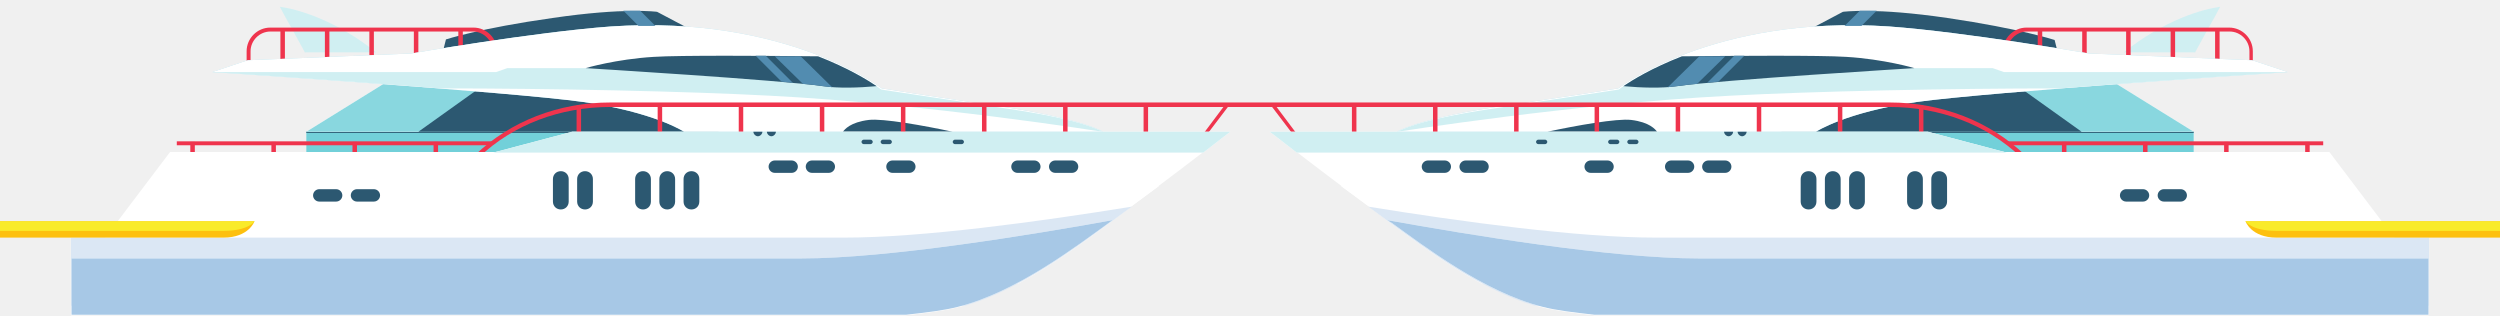
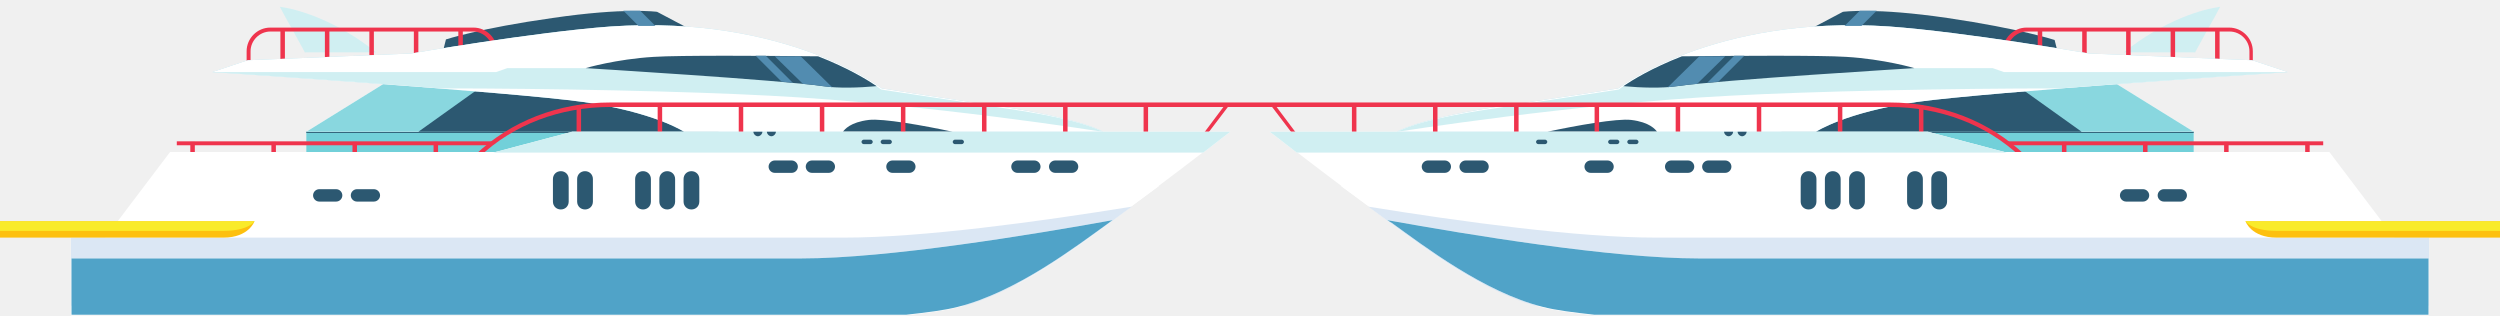
<svg xmlns="http://www.w3.org/2000/svg" version="1.1" id="Livello_1" x="0px" y="0px" viewBox="0 0 444 56" width="444" height="56" style="enable-background:new 0 0 444 56;" xml:space="preserve">
  <style type="text/css">
	.st0{fill:#D0EFF2;}
	.st1{fill:#2C5871;}
	.st2{fill:#EF344D;}
	.st3{fill:#FFFFFF;}
	.st4{fill:#72D0D9;}
	.st5{fill:#89D7DF;}
	.st6{fill:#A5D9E7;}
	.st7{fill:#DBE7F4;}
- 	.st8{fill:#A7C8E6;}
+ 	.st8{fill:#50A3C8;}
	.st9{fill:#FDC00F;}
	.st10{fill:#F9EB2A;}
	.st11{fill:#528CB0;}
</style>
  <g>
    <g>
      <g>
        <path class="st0" d="M389.8,9.4c0.8-1.5,1.6-2.9,2.3-4.2c0.8-1.4,1.7-3,2.2-4c-3,0.4-9.9,2.3-17.1,8.1H389.8z" />
      </g>
    </g>
    <path class="st1" d="M335.6,4.9c-4.9-0.3-9.5-0.3-13.6,0l5.3-2.8c0,0,5.7-0.8,18.6,1.1c12.9,1.9,19,3.9,19,3.9l0.4,1.6   C357.7,7.4,344.8,5.5,335.6,4.9z" />
    <g>
      <path class="st2" d="M399.5,11.6V9.1c0-1.9-1.6-3.5-3.5-3.5h-36c-1.9,0-3.5,1.6-3.5,3.5v2.4h-0.8V9.1c0-2.3,1.9-4.2,4.2-4.2h36    c2.3,0,4.2,1.9,4.2,4.2v2.4H399.5z" />
      <g>
        <rect x="393.4" y="5.3" class="st2" width="0.8" height="7" />
        <rect x="385.5" y="5.3" class="st2" width="0.8" height="7" />
        <rect x="377.6" y="5.3" class="st2" width="0.8" height="7" />
        <rect x="369.8" y="5.3" class="st2" width="0.8" height="7" />
        <rect x="361.9" y="5.3" class="st2" width="0.8" height="7" />
      </g>
    </g>
    <path class="st3" d="M238.1,33c17.5,3,40.8,6.4,56,6.4c29.2,0,92.6,0,129,0l2.2,2.9h6.1v9.2H271.8c-3.2-0.3-6.2-0.7-8.6-1.1   c-6.5-3.5-12.3-7.9-16-10.6C245.2,38.2,241.7,35.6,238.1,33z" />
    <rect x="325.9" y="23.4" class="st3" width="63.7" height="3.7" />
    <rect x="325.9" y="23.4" class="st4" width="63.7" height="3.7" />
    <rect x="325.9" y="23.4" class="st1" width="63.7" height="0.2" />
    <polygon class="st3" points="373.3,13.3 389.6,23.4 316.2,23.4 335.9,15.2  " />
    <polygon class="st5" points="373.3,13.3 389.6,23.4 316.2,23.4 335.9,15.2  " />
    <polygon class="st1" points="357.8,14.9 369.7,23.4 316.2,23.4 332.3,16.7  " />
    <path class="st6" d="M248.1,23.4h74.4c0,0,5.3-3.5,18-5.3c12.9-1.8,65.8-5.3,65.8-5.3l-6.3-2.1l-29-1.2c0,0-21.9-3.8-35.5-4.8   c-31.2-2.1-48.1,11-48.1,11s-8.6,1.4-22.4,3.4C251.3,21.3,248.1,23.4,248.1,23.4z" />
    <path class="st3" d="M248.1,23.4h74.4c0,0,5.3-3.5,18-5.3c12.9-1.8,65.8-5.3,65.8-5.3l-6.3-2.1l-29-1.2c0,0-21.9-3.8-35.5-4.8   c-31.2-2.1-48.1,11-48.1,11s-8.6,1.4-22.4,3.4C251.3,21.3,248.1,23.4,248.1,23.4z" />
    <path class="st1" d="M274.8,23.4c5.1-1.1,12.4-2.4,14.9-2.1c3.3,0.4,4.3,1.7,4.6,2.1H274.8z" />
    <path class="st0" d="M287.5,15.9c0,0,2.2-1.7,6.4-3.8h29.2h30.8l2,0.7h50.5c0,0-21.6,1.4-40.5,2.9c-19.6,0-43.7,0.5-58.7,1.3   c-27.5,1.4-59,6.4-59,6.4s3.1-2.1,16.9-4.1C278.9,17.2,287.5,15.9,287.5,15.9z" />
    <g>
      <g>
        <path class="st2" d="M335.6,18.2c9.2,0,17.7,3.3,24,9.3c0.1,0.1,0.3,0.3,0.4,0.4h-1.1c-6.1-5.8-14.4-8.9-23.3-8.9H222v-0.8H335.6     z" />
      </g>
      <g>
        <rect x="340.8" y="18.7" class="st2" width="0.8" height="9.1" />
        <rect x="326.4" y="18.7" class="st2" width="0.8" height="9.1" />
        <rect x="312" y="18.7" class="st2" width="0.8" height="9.1" />
        <rect x="297.6" y="18.7" class="st2" width="0.8" height="9.1" />
        <rect x="283.2" y="18.7" class="st2" width="0.8" height="9.1" />
        <rect x="268.9" y="18.7" class="st2" width="0.8" height="9.1" />
        <rect x="254.5" y="18.7" class="st2" width="0.8" height="9.1" />
        <rect x="240.1" y="18.7" class="st2" width="0.8" height="9.1" />
        <polygon class="st2" points="232.7,27.9 233.4,27.9 226.5,18.7 225.7,18.7    " />
      </g>
      <g>
        <rect x="409.4" y="25.2" class="st2" width="0.8" height="9.1" />
        <rect x="395" y="25.2" class="st2" width="0.8" height="9.1" />
        <rect x="380.6" y="25.2" class="st2" width="0.8" height="9.1" />
        <rect x="366.2" y="25.2" class="st2" width="0.8" height="9.1" />
      </g>
      <polygon class="st2" points="356.9,25.8 412.6,25.8 412.6,25.1 356.1,25.1   " />
    </g>
    <path class="st1" d="M297.9,15.3c-2.8,0.4-6.3,0.3-9.6,0c1.5-1,5-3.2,10.4-5.3c9.2-0.1,24.6-0.2,29.2,0.1c6.7,0.4,12.1,2,12.1,2   S305.4,14.2,297.9,15.3z" />
    <path class="st3" d="M274,54.6c-10.4-2.6-21.1-10.8-26.8-14.9c-3.7-2.7-11.7-8.7-16.9-12.7h183.4l11.5,15.2h6.1V56H283.2   C279.5,55.6,276.3,55.2,274,54.6z" />
    <path class="st7" d="M272.6,54.3c-10-2.9-20-10.6-25.4-14.5c-1.1-0.8-2.5-1.9-4.2-3.1c16.7,2.7,37.2,5.5,51.1,5.5   c29.8,0,95.2,0,131.2,0l0,0h6.1v12.1H272.6z" />
    <path class="st3" d="M246.4,39.1c14.4,2.6,39.9,6.8,55.3,6.8c35.1,0,129.6,0,129.6,0v10H283.2c-3.7-0.4-6.9-0.8-9.2-1.4   c-10.4-2.6-21.1-10.8-26.8-14.9C247,39.5,246.7,39.3,246.4,39.1z" />
    <path class="st8" d="M246.4,39.1c14.4,2.6,39.9,6.8,55.3,6.8c35.1,0,129.6,0,129.6,0v10H283.2c-3.7-0.4-6.9-0.8-9.2-1.4   c-10.4-2.6-21.1-10.8-26.8-14.9C247,39.5,246.7,39.3,246.4,39.1z" />
    <path class="st9" d="M444,42.2c0,0-35.2,0-39.7,0s-5.5-2.9-5.5-2.9H444V42.2z" />
    <path class="st10" d="M398.8,39.3H444V41c0,0-35.2,0-39.7,0S398.8,39.3,398.8,39.3z" />
    <path class="st3" d="M225.5,23.4h116.9l14,3.7H230.3C227.5,24.9,225.5,23.4,225.5,23.4z" />
    <path class="st0" d="M225.5,23.4h116.9l14,3.7H230.3C227.5,24.9,225.5,23.4,225.5,23.4z" />
    <g>
      <path class="st1" d="M328.4,35.8c0,0.8,0.6,1.4,1.4,1.4l0,0c0.8,0,1.4-0.6,1.4-1.4v-4c0-0.8-0.6-1.4-1.4-1.4l0,0    c-0.8,0-1.4,0.6-1.4,1.4V35.8z" />
      <path class="st1" d="M324.1,35.8c0,0.8,0.6,1.4,1.4,1.4l0,0c0.8,0,1.4-0.6,1.4-1.4v-4c0-0.8-0.6-1.4-1.4-1.4l0,0    c-0.8,0-1.4,0.6-1.4,1.4V35.8z" />
      <path class="st1" d="M319.8,35.8c0,0.8,0.6,1.4,1.4,1.4l0,0c0.8,0,1.4-0.6,1.4-1.4v-4c0-0.8-0.6-1.4-1.4-1.4l0,0    c-0.8,0-1.4,0.6-1.4,1.4V35.8z" />
      <path class="st1" d="M343,35.8c0,0.8,0.6,1.4,1.4,1.4l0,0c0.8,0,1.4-0.6,1.4-1.4v-4c0-0.8-0.6-1.4-1.4-1.4l0,0    c-0.8,0-1.4,0.6-1.4,1.4V35.8z" />
      <path class="st1" d="M338.7,35.8c0,0.8,0.6,1.4,1.4,1.4l0,0c0.8,0,1.4-0.6,1.4-1.4v-4c0-0.8-0.6-1.4-1.4-1.4l0,0    c-0.8,0-1.4,0.6-1.4,1.4V35.8z" />
    </g>
    <g>
      <g>
        <path class="st1" d="M303.4,28.5c-0.6,0-1.1,0.5-1.1,1.1l0,0c0,0.6,0.5,1.1,1.1,1.1h3c0.6,0,1.1-0.5,1.1-1.1l0,0     c0-0.6-0.5-1.1-1.1-1.1H303.4z" />
        <path class="st1" d="M296.8,28.5c-0.6,0-1.1,0.5-1.1,1.1l0,0c0,0.6,0.5,1.1,1.1,1.1h3c0.6,0,1.1-0.5,1.1-1.1l0,0     c0-0.6-0.5-1.1-1.1-1.1H296.8z" />
      </g>
      <g>
        <path class="st1" d="M260.3,28.5c-0.6,0-1.1,0.5-1.1,1.1l0,0c0,0.6,0.5,1.1,1.1,1.1h3c0.6,0,1.1-0.5,1.1-1.1l0,0     c0-0.6-0.5-1.1-1.1-1.1H260.3z" />
        <path class="st1" d="M282.5,28.5c-0.6,0-1.1,0.5-1.1,1.1l0,0c0,0.6,0.5,1.1,1.1,1.1h3c0.6,0,1.1-0.5,1.1-1.1l0,0     c0-0.6-0.5-1.1-1.1-1.1H282.5z" />
        <path class="st1" d="M253.6,28.5c-0.6,0-1.1,0.5-1.1,1.1l0,0c0,0.6,0.5,1.1,1.1,1.1h3c0.6,0,1.1-0.5,1.1-1.1l0,0     c0-0.6-0.5-1.1-1.1-1.1H253.6z" />
      </g>
    </g>
    <g>
      <path class="st1" d="M384.3,33.6c-0.6,0-1.1,0.5-1.1,1.1l0,0c0,0.6,0.5,1.1,1.1,1.1h3c0.6,0,1.1-0.5,1.1-1.1l0,0    c0-0.6-0.5-1.1-1.1-1.1H384.3z" />
      <path class="st1" d="M377.6,33.6c-0.6,0-1.1,0.5-1.1,1.1l0,0c0,0.6,0.5,1.1,1.1,1.1h3c0.6,0,1.1-0.5,1.1-1.1l0,0    c0-0.6-0.5-1.1-1.1-1.1H377.6z" />
    </g>
    <g>
      <path class="st1" d="M309.4,24.2c-0.4,0-0.8-0.4-0.8-0.8h1.6C310.2,23.8,309.8,24.2,309.4,24.2z" />
      <path class="st1" d="M307,24.2c-0.4,0-0.8-0.4-0.8-0.8h1.6C307.8,23.8,307.4,24.2,307,24.2z" />
    </g>
    <path class="st1" d="M289.4,24.8c-0.2,0-0.4,0.2-0.4,0.4l0,0c0,0.2,0.2,0.4,0.4,0.4h1.2c0.2,0,0.4-0.2,0.4-0.4l0,0   c0-0.2-0.2-0.4-0.4-0.4H289.4z" />
    <path class="st1" d="M286,24.8c-0.2,0-0.4,0.2-0.4,0.4l0,0c0,0.2,0.2,0.4,0.4,0.4h1.2c0.2,0,0.4-0.2,0.4-0.4l0,0   c0-0.2-0.2-0.4-0.4-0.4H286z" />
    <path class="st1" d="M273.2,24.8c-0.2,0-0.4,0.2-0.4,0.4l0,0c0,0.2,0.2,0.4,0.4,0.4h1.2c0.2,0,0.4-0.2,0.4-0.4l0,0   c0-0.2-0.2-0.4-0.4-0.4H273.2z" />
    <path class="st11" d="M301.8,10c1.5,0,3,0,4.6,0l-5,4.9c-1.5,0.1-2.7,0.3-3.6,0.4c-0.5,0.1-1.1,0.1-1.6,0.2L301.8,10z" />
    <path class="st11" d="M305.2,14.5c-0.7,0.1-1.4,0.1-2,0.2l4.8-4.8c0.6,0,1.2,0,1.8,0L305.2,14.5z" />
    <path class="st11" d="M330.3,1.9c0.8,0,1.8,0,3,0l-2.7,2.7c-1,0-2,0-3,0L330.3,1.9z" />
  </g>
  <g>
    <g>
      <g>
        <path class="st0" d="M54.2,9.4c-0.8-1.5-1.6-2.9-2.3-4.2c-0.8-1.4-1.7-3-2.2-4c3,0.4,9.9,2.3,17.1,8.1H54.2z" />
      </g>
    </g>
    <path class="st1" d="M108.4,4.9c4.9-0.3,9.5-0.3,13.6,0l-5.3-2.8c0,0-5.7-0.8-18.6,1.1C85.3,5,79.2,7,79.2,7l-0.4,1.6   C86.3,7.4,99.2,5.5,108.4,4.9z" />
    <g>
      <path class="st2" d="M44.5,11.6V9.1c0-1.9,1.6-3.5,3.5-3.5h36c1.9,0,3.5,1.6,3.5,3.5v2.4h0.8V9.1c0-2.3-1.9-4.2-4.2-4.2H48    c-2.3,0-4.2,1.9-4.2,4.2v2.4H44.5z" />
      <g>
        <rect x="49.8" y="5.3" class="st2" width="0.8" height="7" />
        <rect x="57.7" y="5.3" class="st2" width="0.8" height="7" />
        <rect x="65.6" y="5.3" class="st2" width="0.8" height="7" />
        <rect x="73.5" y="5.3" class="st2" width="0.8" height="7" />
        <rect x="81.4" y="5.3" class="st2" width="0.8" height="7" />
      </g>
    </g>
    <path class="st3" d="M205.9,33c-17.5,3-40.8,6.4-56,6.4c-29.2,0-92.6,0-129,0l-2.2,2.9h-6.1v9.2h159.6c3.2-0.3,6.2-0.7,8.6-1.1   c6.5-3.5,12.3-7.9,16-10.6C198.8,38.2,202.3,35.6,205.9,33z" />
    <rect x="54.4" y="23.4" class="st3" width="63.7" height="3.7" />
    <rect x="54.4" y="23.4" class="st4" width="63.7" height="3.7" />
    <rect x="54.4" y="23.4" class="st1" width="63.7" height="0.2" />
    <polygon class="st3" points="70.7,13.3 54.4,23.4 127.8,23.4 108.1,15.2  " />
    <polygon class="st5" points="70.7,13.3 54.4,23.4 127.8,23.4 108.1,15.2  " />
    <polygon class="st1" points="86.2,14.9 74.3,23.4 127.8,23.4 111.7,16.7  " />
    <path class="st6" d="M195.9,23.4h-74.4c0,0-5.3-3.5-18-5.3c-12.9-1.8-65.8-5.3-65.8-5.3l6.3-2.1l29-1.2c0,0,21.9-3.8,35.5-4.8   c31.2-2.1,48.1,11,48.1,11s8.6,1.4,22.4,3.4C192.7,21.3,195.9,23.4,195.9,23.4z" />
    <path class="st3" d="M195.9,23.4h-74.4c0,0-5.3-3.5-18-5.3c-12.9-1.8-65.8-5.3-65.8-5.3l6.3-2.1l29-1.2c0,0,21.9-3.8,35.5-4.8   c31.2-2.1,48.1,11,48.1,11s8.6,1.4,22.4,3.4C192.7,21.3,195.9,23.4,195.9,23.4z" />
    <path class="st1" d="M169.2,23.4c-5.1-1.1-12.4-2.4-14.9-2.1c-3.3,0.4-4.3,1.7-4.6,2.1H169.2z" />
    <path class="st0" d="M156.5,15.9c0,0-2.2-1.7-6.4-3.8h-29.2H90.1l-2,0.7H37.6c0,0,21.6,1.4,40.5,2.9c19.6,0,43.7,0.5,58.7,1.3   c27.5,1.4,59,6.4,59,6.4s-3.1-2.1-16.9-4.1C165.1,17.2,156.5,15.9,156.5,15.9z" />
    <g>
      <g>
        <path class="st2" d="M108.4,18.2c-9.2,0-17.7,3.3-24,9.3c-0.1,0.1-0.3,0.3-0.4,0.4h1.1c6.1-5.8,14.4-8.9,23.3-8.9H222v-0.8H108.4     z" />
      </g>
      <g>
        <rect x="102.4" y="18.7" class="st2" width="0.8" height="9.1" />
        <rect x="116.8" y="18.7" class="st2" width="0.8" height="9.1" />
        <rect x="131.2" y="18.7" class="st2" width="0.8" height="9.1" />
        <rect x="145.6" y="18.7" class="st2" width="0.8" height="9.1" />
        <rect x="160" y="18.7" class="st2" width="0.8" height="9.1" />
        <rect x="174.4" y="18.7" class="st2" width="0.8" height="9.1" />
        <rect x="188.8" y="18.7" class="st2" width="0.8" height="9.1" />
        <rect x="203.1" y="18.7" class="st2" width="0.8" height="9.1" />
        <polygon class="st2" points="211.3,27.9 210.6,27.9 217.5,18.7 218.3,18.7    " />
      </g>
      <g>
        <rect x="33.8" y="25.2" class="st2" width="0.8" height="9.1" />
        <rect x="48.2" y="25.2" class="st2" width="0.8" height="9.1" />
        <rect x="62.6" y="25.2" class="st2" width="0.8" height="9.1" />
        <rect x="77" y="25.2" class="st2" width="0.8" height="9.1" />
      </g>
      <polygon class="st2" points="87.1,25.8 31.4,25.8 31.4,25.1 87.9,25.1   " />
    </g>
    <path class="st1" d="M146.1,15.3c2.8,0.4,6.3,0.3,9.6,0c-1.5-1-5-3.2-10.4-5.3c-9.2-0.1-24.6-0.2-29.2,0.1c-6.7,0.4-12.1,2-12.1,2   S138.6,14.2,146.1,15.3z" />
    <path class="st3" d="M170,54.6c10.4-2.6,21.1-10.8,26.8-14.9c3.7-2.7,11.7-8.7,16.9-12.7H30.2L18.7,42.2h-6.1V56h148.2   C164.5,55.6,167.7,55.2,170,54.6z" />
    <path class="st7" d="M171.4,54.3c10-2.9,20-10.6,25.4-14.5c1.1-0.8,2.5-1.9,4.2-3.1c-16.7,2.7-37.2,5.5-51.1,5.5   c-29.8,0-95.2,0-131.2,0l0,0h-6.1v12.1H171.4z" />
    <path class="st3" d="M197.6,39.1c-14.4,2.6-39.9,6.8-55.3,6.8c-35.1,0-129.6,0-129.6,0v10h148.2c3.7-0.4,6.9-0.8,9.2-1.4   c10.4-2.6,21.1-10.8,26.8-14.9C197,39.5,197.3,39.3,197.6,39.1z" />
    <path class="st8" d="M197.6,39.1c-14.4,2.6-39.9,6.8-55.3,6.8c-35.1,0-129.6,0-129.6,0v10h148.2c3.7-0.4,6.9-0.8,9.2-1.4   c10.4-2.6,21.1-10.8,26.8-14.9C197,39.5,197.3,39.3,197.6,39.1z" />
    <path class="st9" d="M0,42.2c0,0,35.2,0,39.7,0s5.5-2.9,5.5-2.9H0V42.2z" />
    <path class="st10" d="M45.2,39.3H0L0,41c0,0,35.2,0,39.7,0S45.2,39.3,45.2,39.3z" />
    <path class="st3" d="M218.5,23.4H101.6l-14,3.7h126.1C216.5,24.9,218.5,23.4,218.5,23.4z" />
    <path class="st0" d="M218.5,23.4H101.6l-14,3.7h126.1C216.5,24.9,218.5,23.4,218.5,23.4z" />
    <g>
      <path class="st1" d="M115.6,35.8c0,0.8-0.6,1.4-1.4,1.4l0,0c-0.8,0-1.4-0.6-1.4-1.4v-4c0-0.8,0.6-1.4,1.4-1.4l0,0    c0.8,0,1.4,0.6,1.4,1.4V35.8z" />
      <path class="st1" d="M119.9,35.8c0,0.8-0.6,1.4-1.4,1.4l0,0c-0.8,0-1.4-0.6-1.4-1.4v-4c0-0.8,0.6-1.4,1.4-1.4l0,0    c0.8,0,1.4,0.6,1.4,1.4V35.8z" />
      <path class="st1" d="M124.2,35.8c0,0.8-0.6,1.4-1.4,1.4l0,0c-0.8,0-1.4-0.6-1.4-1.4v-4c0-0.8,0.6-1.4,1.4-1.4l0,0    c0.8,0,1.4,0.6,1.4,1.4V35.8z" />
      <path class="st1" d="M101,35.8c0,0.8-0.6,1.4-1.4,1.4l0,0c-0.8,0-1.4-0.6-1.4-1.4v-4c0-0.8,0.6-1.4,1.4-1.4l0,0    c0.8,0,1.4,0.6,1.4,1.4V35.8z" />
      <path class="st1" d="M105.3,35.8c0,0.8-0.6,1.4-1.4,1.4l0,0c-0.8,0-1.4-0.6-1.4-1.4v-4c0-0.8,0.6-1.4,1.4-1.4l0,0    c0.8,0,1.4,0.6,1.4,1.4V35.8z" />
    </g>
    <g>
      <g>
        <path class="st1" d="M140.6,28.5c0.6,0,1.1,0.5,1.1,1.1l0,0c0,0.6-0.5,1.1-1.1,1.1h-3c-0.6,0-1.1-0.5-1.1-1.1l0,0     c0-0.6,0.5-1.1,1.1-1.1H140.6z" />
        <path class="st1" d="M147.2,28.5c0.6,0,1.1,0.5,1.1,1.1l0,0c0,0.6-0.5,1.1-1.1,1.1h-3c-0.6,0-1.1-0.5-1.1-1.1l0,0     c0-0.6,0.5-1.1,1.1-1.1H147.2z" />
      </g>
      <g>
        <path class="st1" d="M183.7,28.5c0.6,0,1.1,0.5,1.1,1.1l0,0c0,0.6-0.5,1.1-1.1,1.1h-3c-0.6,0-1.1-0.5-1.1-1.1l0,0     c0-0.6,0.5-1.1,1.1-1.1H183.7z" />
        <path class="st1" d="M161.5,28.5c0.6,0,1.1,0.5,1.1,1.1l0,0c0,0.6-0.5,1.1-1.1,1.1h-3c-0.6,0-1.1-0.5-1.1-1.1l0,0     c0-0.6,0.5-1.1,1.1-1.1H161.5z" />
        <path class="st1" d="M190.4,28.5c0.6,0,1.1,0.5,1.1,1.1l0,0c0,0.6-0.5,1.1-1.1,1.1h-3c-0.6,0-1.1-0.5-1.1-1.1l0,0     c0-0.6,0.5-1.1,1.1-1.1H190.4z" />
      </g>
    </g>
    <g>
      <path class="st1" d="M59.7,33.6c0.6,0,1.1,0.5,1.1,1.1l0,0c0,0.6-0.5,1.1-1.1,1.1h-3c-0.6,0-1.1-0.5-1.1-1.1l0,0    c0-0.6,0.5-1.1,1.1-1.1H59.7z" />
      <path class="st1" d="M66.4,33.6c0.6,0,1.1,0.5,1.1,1.1l0,0c0,0.6-0.5,1.1-1.1,1.1h-3c-0.6,0-1.1-0.5-1.1-1.1l0,0    c0-0.6,0.5-1.1,1.1-1.1H66.4z" />
    </g>
    <g>
      <path class="st1" d="M134.6,24.2c0.4,0,0.8-0.4,0.8-0.8h-1.6C133.8,23.8,134.2,24.2,134.6,24.2z" />
      <path class="st1" d="M137,24.2c0.4,0,0.8-0.4,0.8-0.8h-1.6C136.2,23.8,136.6,24.2,137,24.2z" />
    </g>
    <path class="st1" d="M154.6,24.8c0.2,0,0.4,0.2,0.4,0.4l0,0c0,0.2-0.2,0.4-0.4,0.4h-1.2c-0.2,0-0.4-0.2-0.4-0.4l0,0   c0-0.2,0.2-0.4,0.4-0.4H154.6z" />
    <path class="st1" d="M158,24.8c0.2,0,0.4,0.2,0.4,0.4l0,0c0,0.2-0.2,0.4-0.4,0.4h-1.2c-0.2,0-0.4-0.2-0.4-0.4l0,0   c0-0.2,0.2-0.4,0.4-0.4H158z" />
    <path class="st1" d="M170.8,24.8c0.2,0,0.4,0.2,0.4,0.4l0,0c0,0.2-0.2,0.4-0.4,0.4h-1.2c-0.2,0-0.4-0.2-0.4-0.4l0,0   c0-0.2,0.2-0.4,0.4-0.4H170.8z" />
    <path class="st11" d="M142.2,10c-1.5,0-3,0-4.6,0l5,4.9c1.5,0.1,2.7,0.3,3.6,0.4c0.5,0.1,1.1,0.1,1.6,0.2L142.2,10z" />
    <path class="st11" d="M138.8,14.5c0.7,0.1,1.4,0.1,2,0.2L136,9.9c-0.6,0-1.2,0-1.8,0L138.8,14.5z" />
    <path class="st11" d="M113.7,1.9c-0.8,0-1.8,0-3,0l2.7,2.7c1,0,2,0,3,0L113.7,1.9z" />
  </g>
</svg>
